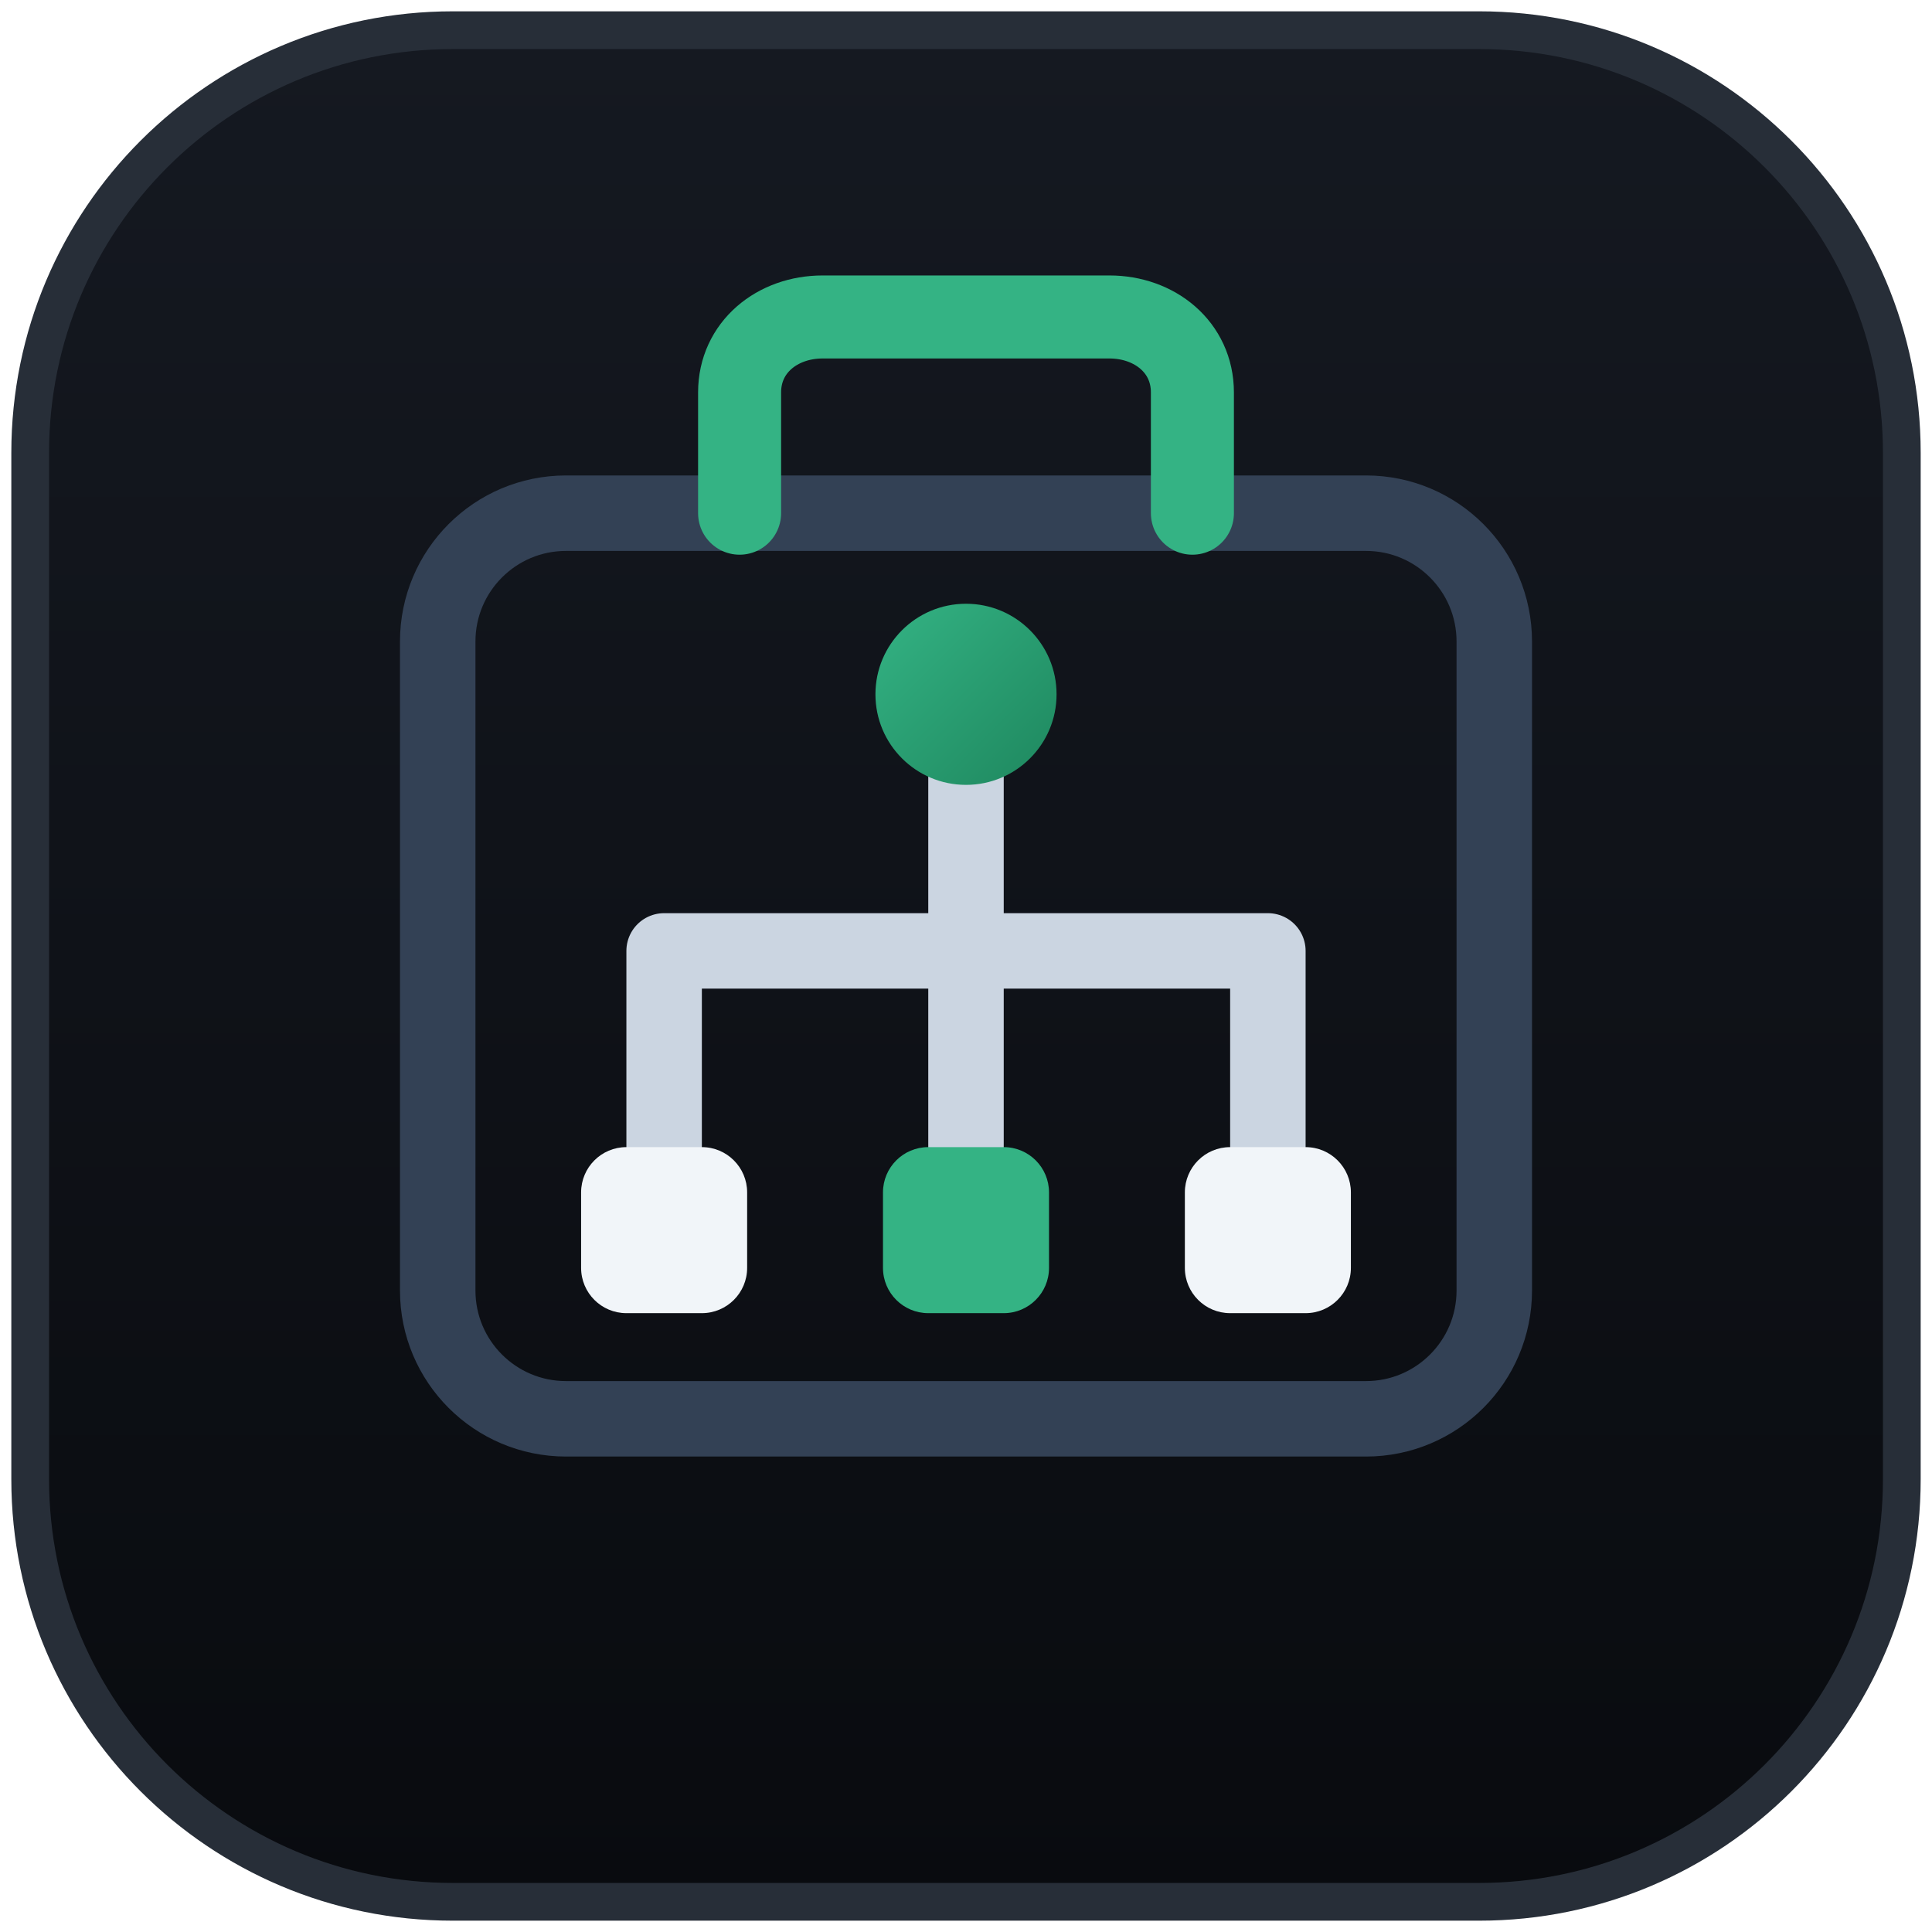
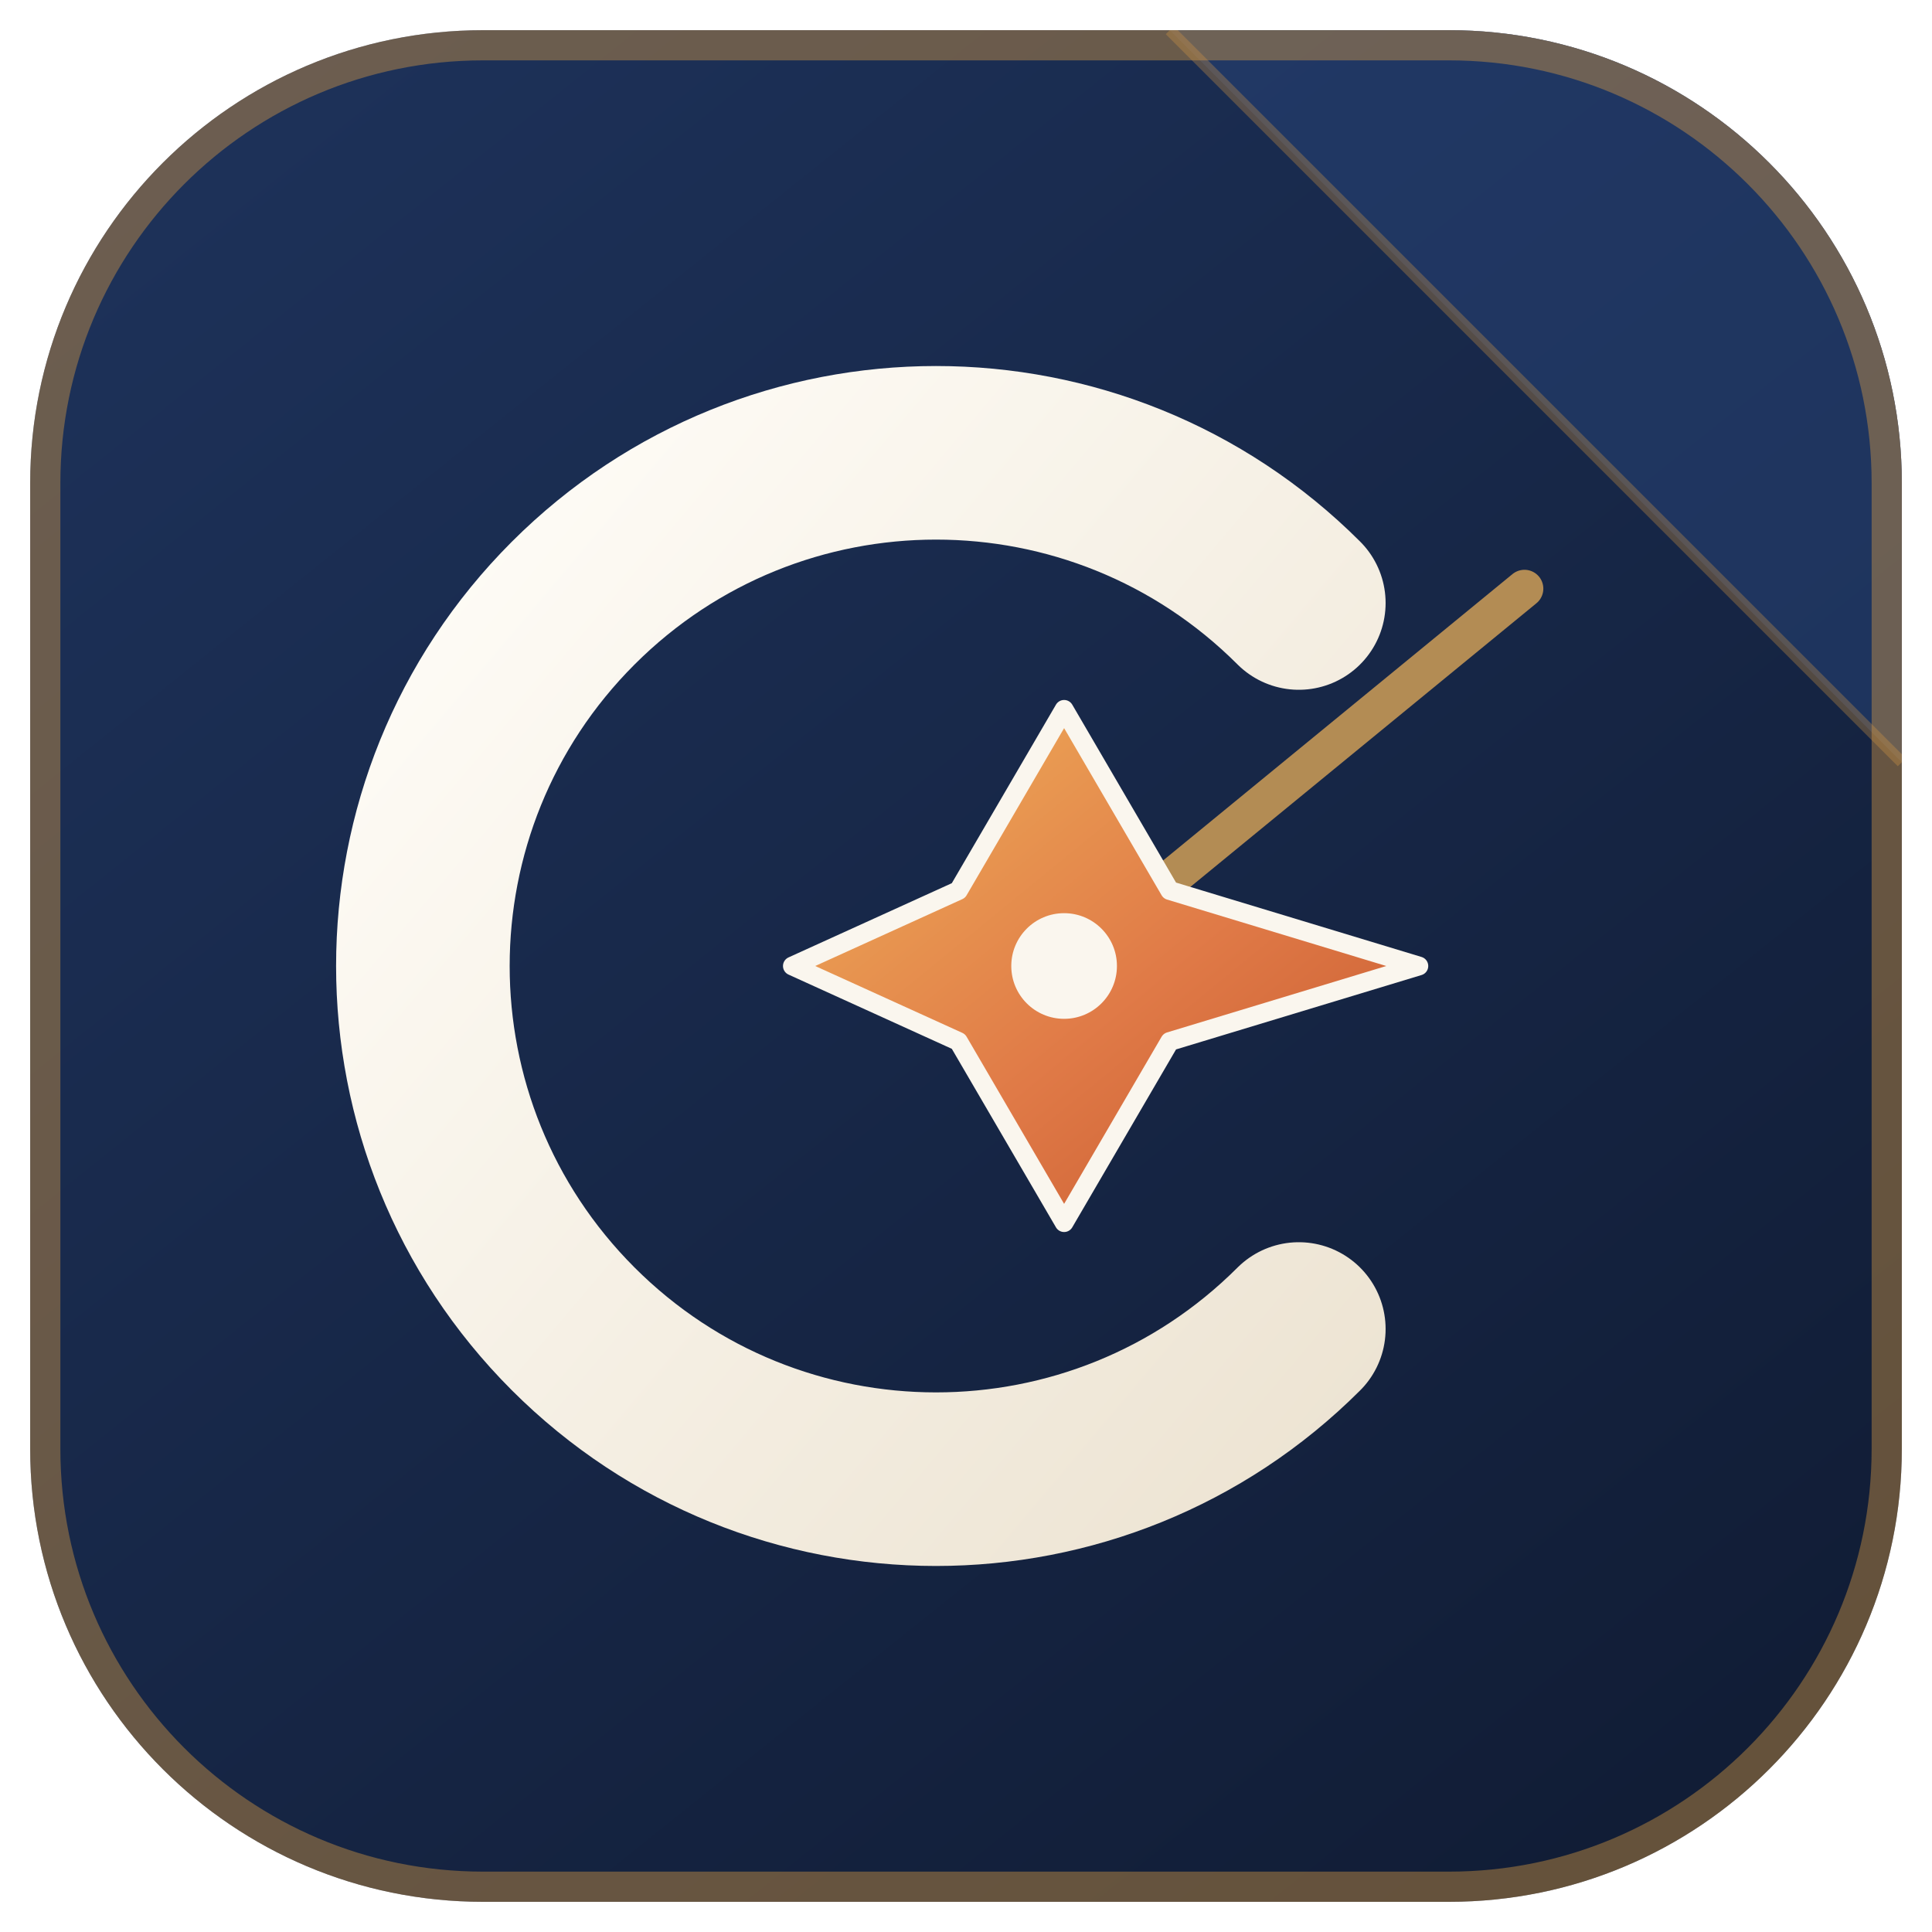
<svg xmlns="http://www.w3.org/2000/svg" viewBox="0 0 512 512" width="512" height="512">
  <defs>
-     <linearGradient id="bg" x1="0" y1="0" x2="0" y2="1">
-       <stop offset="0%" stop-color="#151921" />
-       <stop offset="100%" stop-color="#090b0f" />
+     <linearGradient id="cm-indigo" x1="0" y1="0" x2="0.8" y2="1">
+       <stop offset="0%" stop-color="#1e335c" />
+       <stop offset="100%" stop-color="#111d36" />
    </linearGradient>
-     <linearGradient id="emerald" x1="0" y1="0" x2="1" y2="1">
-       <stop offset="0%" stop-color="#34b384" />
-       <stop offset="100%" stop-color="#1e875e" />
+     <linearGradient id="cm-copper" x1="0" y1="0" x2="1" y2="1">
+       <stop offset="0%" stop-color="#f0b35a" />
+       <stop offset="55%" stop-color="#e07a47" />
+       <stop offset="100%" stop-color="#c4562c" />
    </linearGradient>
+     <linearGradient id="cm-ivory" x1="0" y1="0" x2="1" y2="1">
+       <stop offset="0%" stop-color="#fffdf8" />
+       <stop offset="100%" stop-color="#ede4d3" />
+     </linearGradient>
+     <clipPath id="cm-clip">
+       <rect x="8" y="8" width="496" height="496" rx="120" />
+     </clipPath>
  </defs>
-   <rect x="8" y="8" width="496" height="496" rx="112" fill="url(#bg)" stroke="#272e38" stroke-width="10" />
-   <rect x="116" y="136" width="280" height="240" rx="34" fill="none" stroke="#334155" stroke-width="20" />
-   <path d="M 196 136 V 104 C 196 92 206 84 218 84 H 294 C 306 84 316 92 316 104 V 136" fill="none" stroke="#34b384" stroke-width="22" stroke-linecap="round" />
-   <path d="M 256 184 V 252 M 176 252 H 336 M 176 252 V 312 M 256 252 V 312 M 336 252 V 312" fill="none" stroke="#cbd5e1" stroke-width="20" stroke-linecap="round" stroke-linejoin="round" />
-   <circle cx="256" cy="184" r="24" fill="url(#emerald)" />
-   <rect x="154" y="304" width="44" height="44" rx="12" fill="#f1f5f9" />
-   <rect x="234" y="304" width="44" height="44" rx="12" fill="#34b384" />
-   <rect x="314" y="304" width="44" height="44" rx="12" fill="#f1f5f9" />
+   <g clip-path="url(#cm-clip)">
+     <rect x="8" y="8" width="496" height="496" rx="120" fill="url(#cm-indigo)" />
+     <polygon points="310,8 504,8 504,202" fill="#274275" opacity="0.55" />
+     <line x1="310" y1="8" x2="504" y2="202" stroke="#d99b43" stroke-opacity="0.32" stroke-width="3" />
+   </g>
+   <rect x="12" y="12" width="488" height="488" rx="116" fill="none" stroke="#d99b43" stroke-opacity="0.42" stroke-width="8" />
+   <path d="M 344.2 159.8 A 136 136 0 1 0 344.2 352.2" fill="none" stroke="url(#cm-ivory)" stroke-width="46" stroke-linecap="round" />
+   <line x1="282" y1="256" x2="404" y2="156" stroke="#f0b35a" stroke-width="10" stroke-linecap="round" stroke-opacity="0.72" />
+   <polygon points="282,188 310,236 376,256 310,276 282,324 254,276 210,256 254,236" fill="url(#cm-copper)" stroke="#faf6ee" stroke-width="5" stroke-linejoin="round" />
+   <circle cx="282" cy="256" r="14" fill="#faf6ee" />
</svg>
